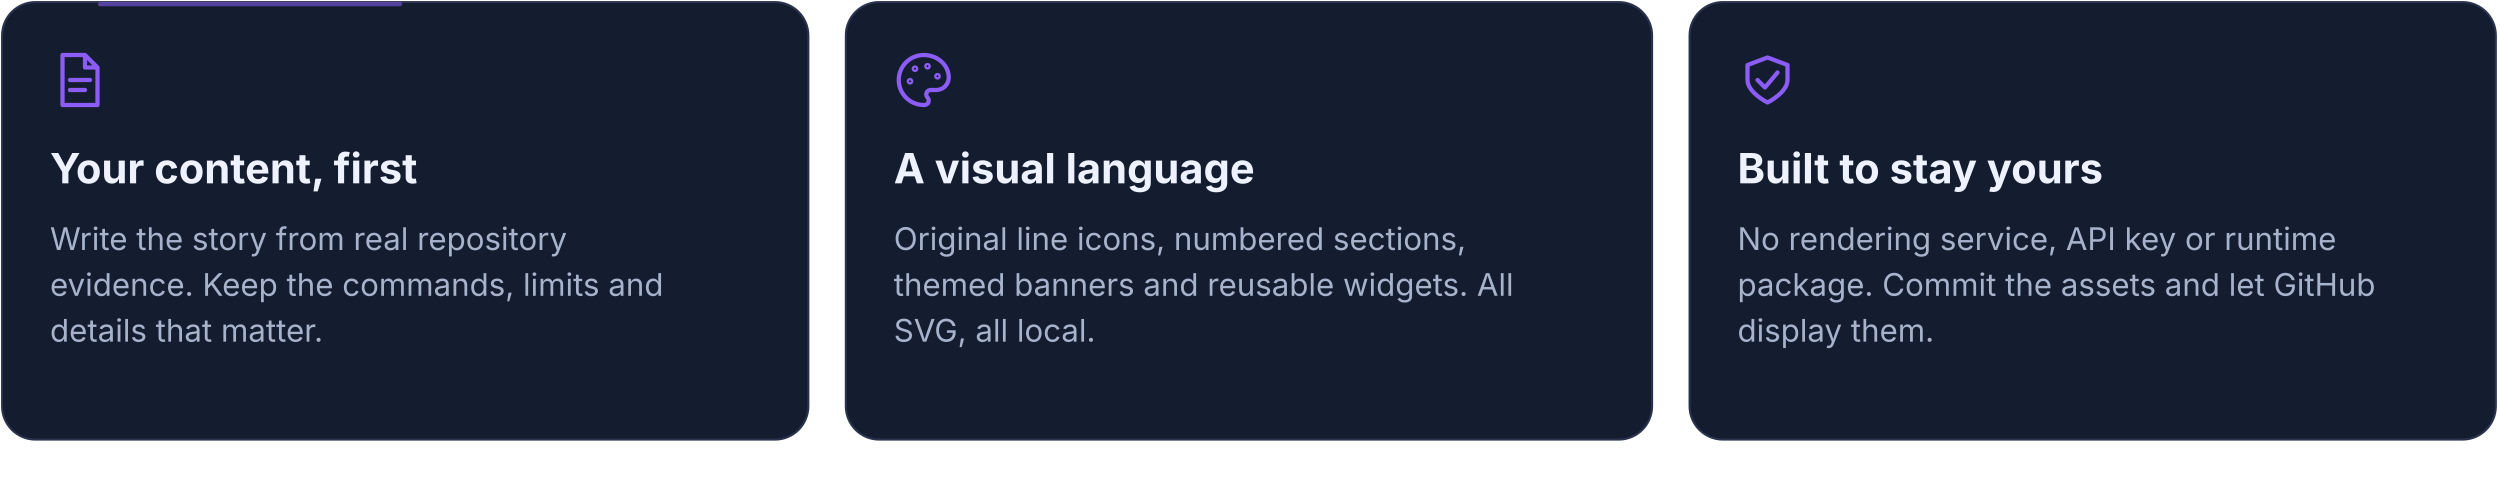
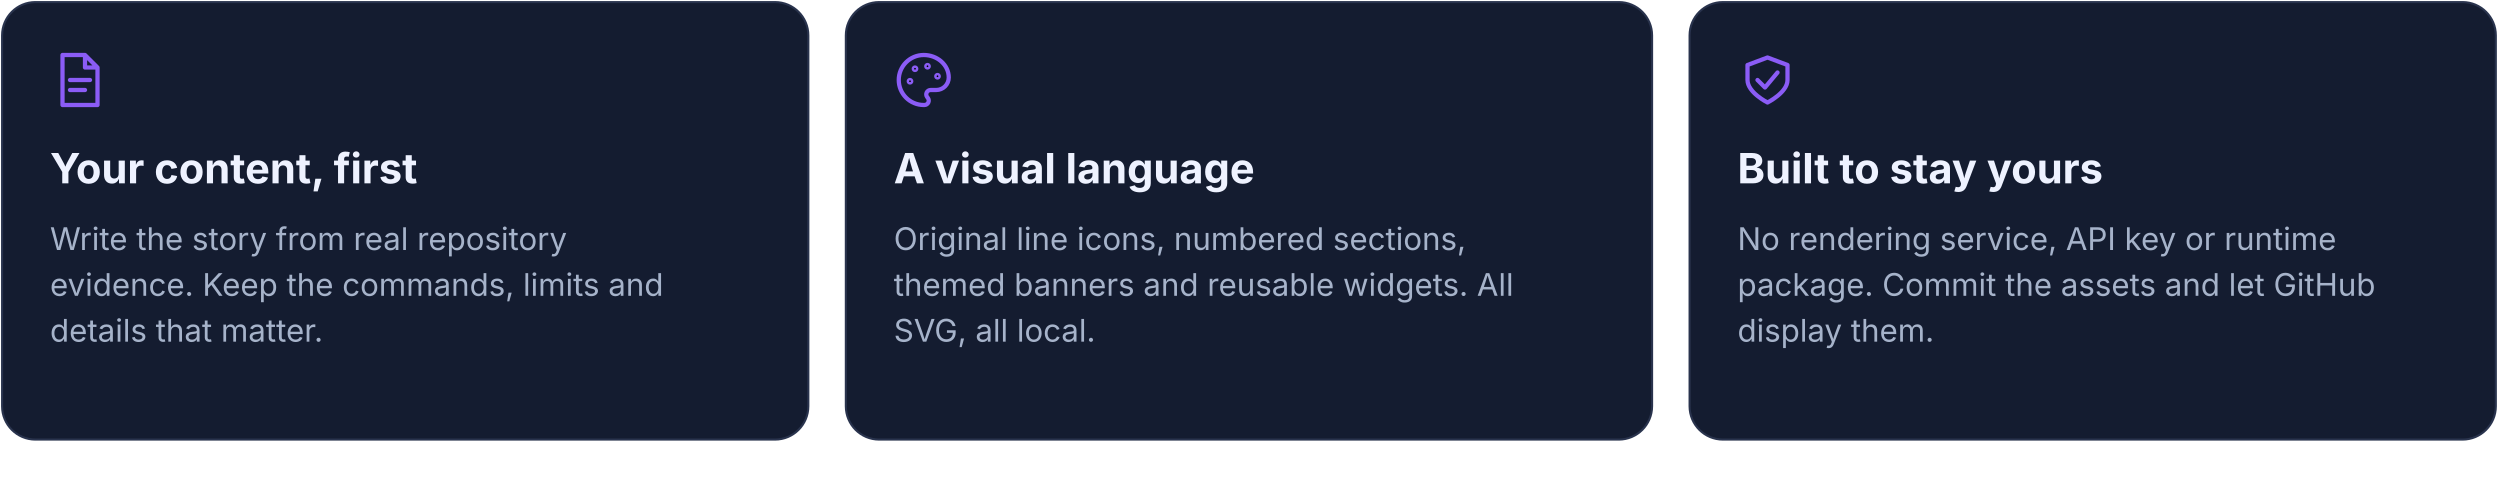
- <svg xmlns="http://www.w3.org/2000/svg" width="1200" height="230" viewBox="0 0 1200 230" role="img" aria-label="Your content, first: Write the story from real repository evidence. Keep the commands, limits and details that matter. · A visual language: Original line icons, numbered sections, themed banners and reusable widgets. All SVG, all local. · Built to stay yours: No rendering service, API key or runtime package. Commit the assets and let GitHub display them." data-readme-motion="subtle">
+ <svg xmlns="http://www.w3.org/2000/svg" width="1200" height="230" viewBox="0 0 1200 230" role="img" aria-label="Your content, first: Write the story from real repository evidence. Keep the commands, limits and details that matter. · A visual language: Original line icons, numbered sections, themed banners and reusable widgets. All SVG, all local. · Built to stay yours: No rendering service, API key or runtime package. Commit the assets and let GitHub display them.">
  <defs>
    <linearGradient id="brand">
      <stop stop-color="#8b5cf6" />
      <stop offset="1" stop-color="#22d3ee" />
    </linearGradient>
  </defs>
  <style>text{font-family:Inter,Segoe UI,Arial,sans-serif}</style>
  <g transform="translate(0 0)">
    <rect x="1" y="1" width="387" height="210" rx="16" fill="#141c30" stroke="#29334d" />
    <g transform="translate(24 24) scale(1.2)" fill="none" stroke="#8b5cf6" stroke-width="1.7" stroke-linecap="round" stroke-linejoin="round">
      <path d="M14 2H5v20h14V7Zm0 0v5h5M8 12h8m-8 4h6" />
    </g>
    <text x="24" y="88" font-size="20" fill="#eef2ff" font-weight="700">Your content, first</text>
    <text x="24" y="120" font-size="15" fill="#a6b3ca" font-weight="400">Write the story from real repository</text>
    <text x="24" y="142" font-size="15" fill="#a6b3ca" font-weight="400">evidence. Keep the commands, limits and</text>
    <text x="24" y="164" font-size="15" fill="#a6b3ca" font-weight="400">details that matter.</text>
  </g>
  <g transform="translate(405 0)">
    <rect x="1" y="1" width="387" height="210" rx="16" fill="#141c30" stroke="#29334d" />
    <g transform="translate(24 24) scale(1.2)" fill="none" stroke="#8b5cf6" stroke-width="1.7" stroke-linecap="round" stroke-linejoin="round">
      <path d="M12 22a1 1 0 0 1 0-20 10 9 0 0 1 10 9 5 5 0 0 1-5 5h-2.25a1.75 1.75 0 0 0-1.4 2.8l.3.4a1.75 1.75 0 0 1-1.4 2.8z" />
      <circle cx="13.5" cy="6.5" r=".5" fill="currentColor" />
      <circle cx="17.5" cy="10.5" r=".5" fill="currentColor" />
      <circle cx="6.5" cy="12.5" r=".5" fill="currentColor" />
      <circle cx="8.5" cy="7.5" r=".5" fill="currentColor" />
    </g>
    <text x="24" y="88" font-size="20" fill="#eef2ff" font-weight="700">A visual language</text>
    <text x="24" y="120" font-size="15" fill="#a6b3ca" font-weight="400">Original line icons, numbered sections,</text>
    <text x="24" y="142" font-size="15" fill="#a6b3ca" font-weight="400">themed banners and reusable widgets. All</text>
    <text x="24" y="164" font-size="15" fill="#a6b3ca" font-weight="400">SVG, all local.</text>
  </g>
  <g transform="translate(810 0)">
    <rect x="1" y="1" width="387" height="210" rx="16" fill="#141c30" stroke="#29334d" />
    <g transform="translate(24 24) scale(1.2)" fill="none" stroke="#8b5cf6" stroke-width="1.7" stroke-linecap="round" stroke-linejoin="round">
      <path d="m12 3 8 3v6c0 5-8 9-8 9s-8-4-8-9V6Z" />
      <path d="m8 12 3 3 5-6" />
    </g>
    <text x="24" y="88" font-size="20" fill="#eef2ff" font-weight="700">Built to stay yours</text>
    <text x="24" y="120" font-size="15" fill="#a6b3ca" font-weight="400">No rendering service, API key or runtime</text>
    <text x="24" y="142" font-size="15" fill="#a6b3ca" font-weight="400">package. Commit the assets and let GitHub</text>
    <text x="24" y="164" font-size="15" fill="#a6b3ca" font-weight="400">display them.</text>
  </g>
-   <style data-readme-builder-motion="1">
- @keyframes rb-accent {0%,100%{filter:brightness(1)}50%{filter:brightness(1.3)}}
- @keyframes rb-trace {from{stroke-dashoffset:1200}to{stroke-dashoffset:0}}
- svg[data-readme-motion] .rb-motion-line{animation:rb-trace 2s ease-in-out 2;stroke-dasharray:144 1200;stroke-dashoffset:0;opacity:.55}
- svg[data-readme-motion] &gt; path,svg[data-readme-motion] &gt; g:not(.rb-motion-layer){animation:rb-accent 2s ease-in-out 2}
- @media (prefers-reduced-motion:reduce){svg[data-readme-motion] .rb-motion-line,svg[data-readme-motion] &gt; path,svg[data-readme-motion] &gt; g:not(.rb-motion-layer){animation:none!important;filter:none!important}}
- </style>
-   <g class="rb-motion-layer" aria-hidden="true" pointer-events="none">
-     <path class="rb-motion-line" d="M48 2h1104" fill="none" stroke="#8b5cf6" stroke-width="2" stroke-linecap="round" />
-   </g>
</svg>
